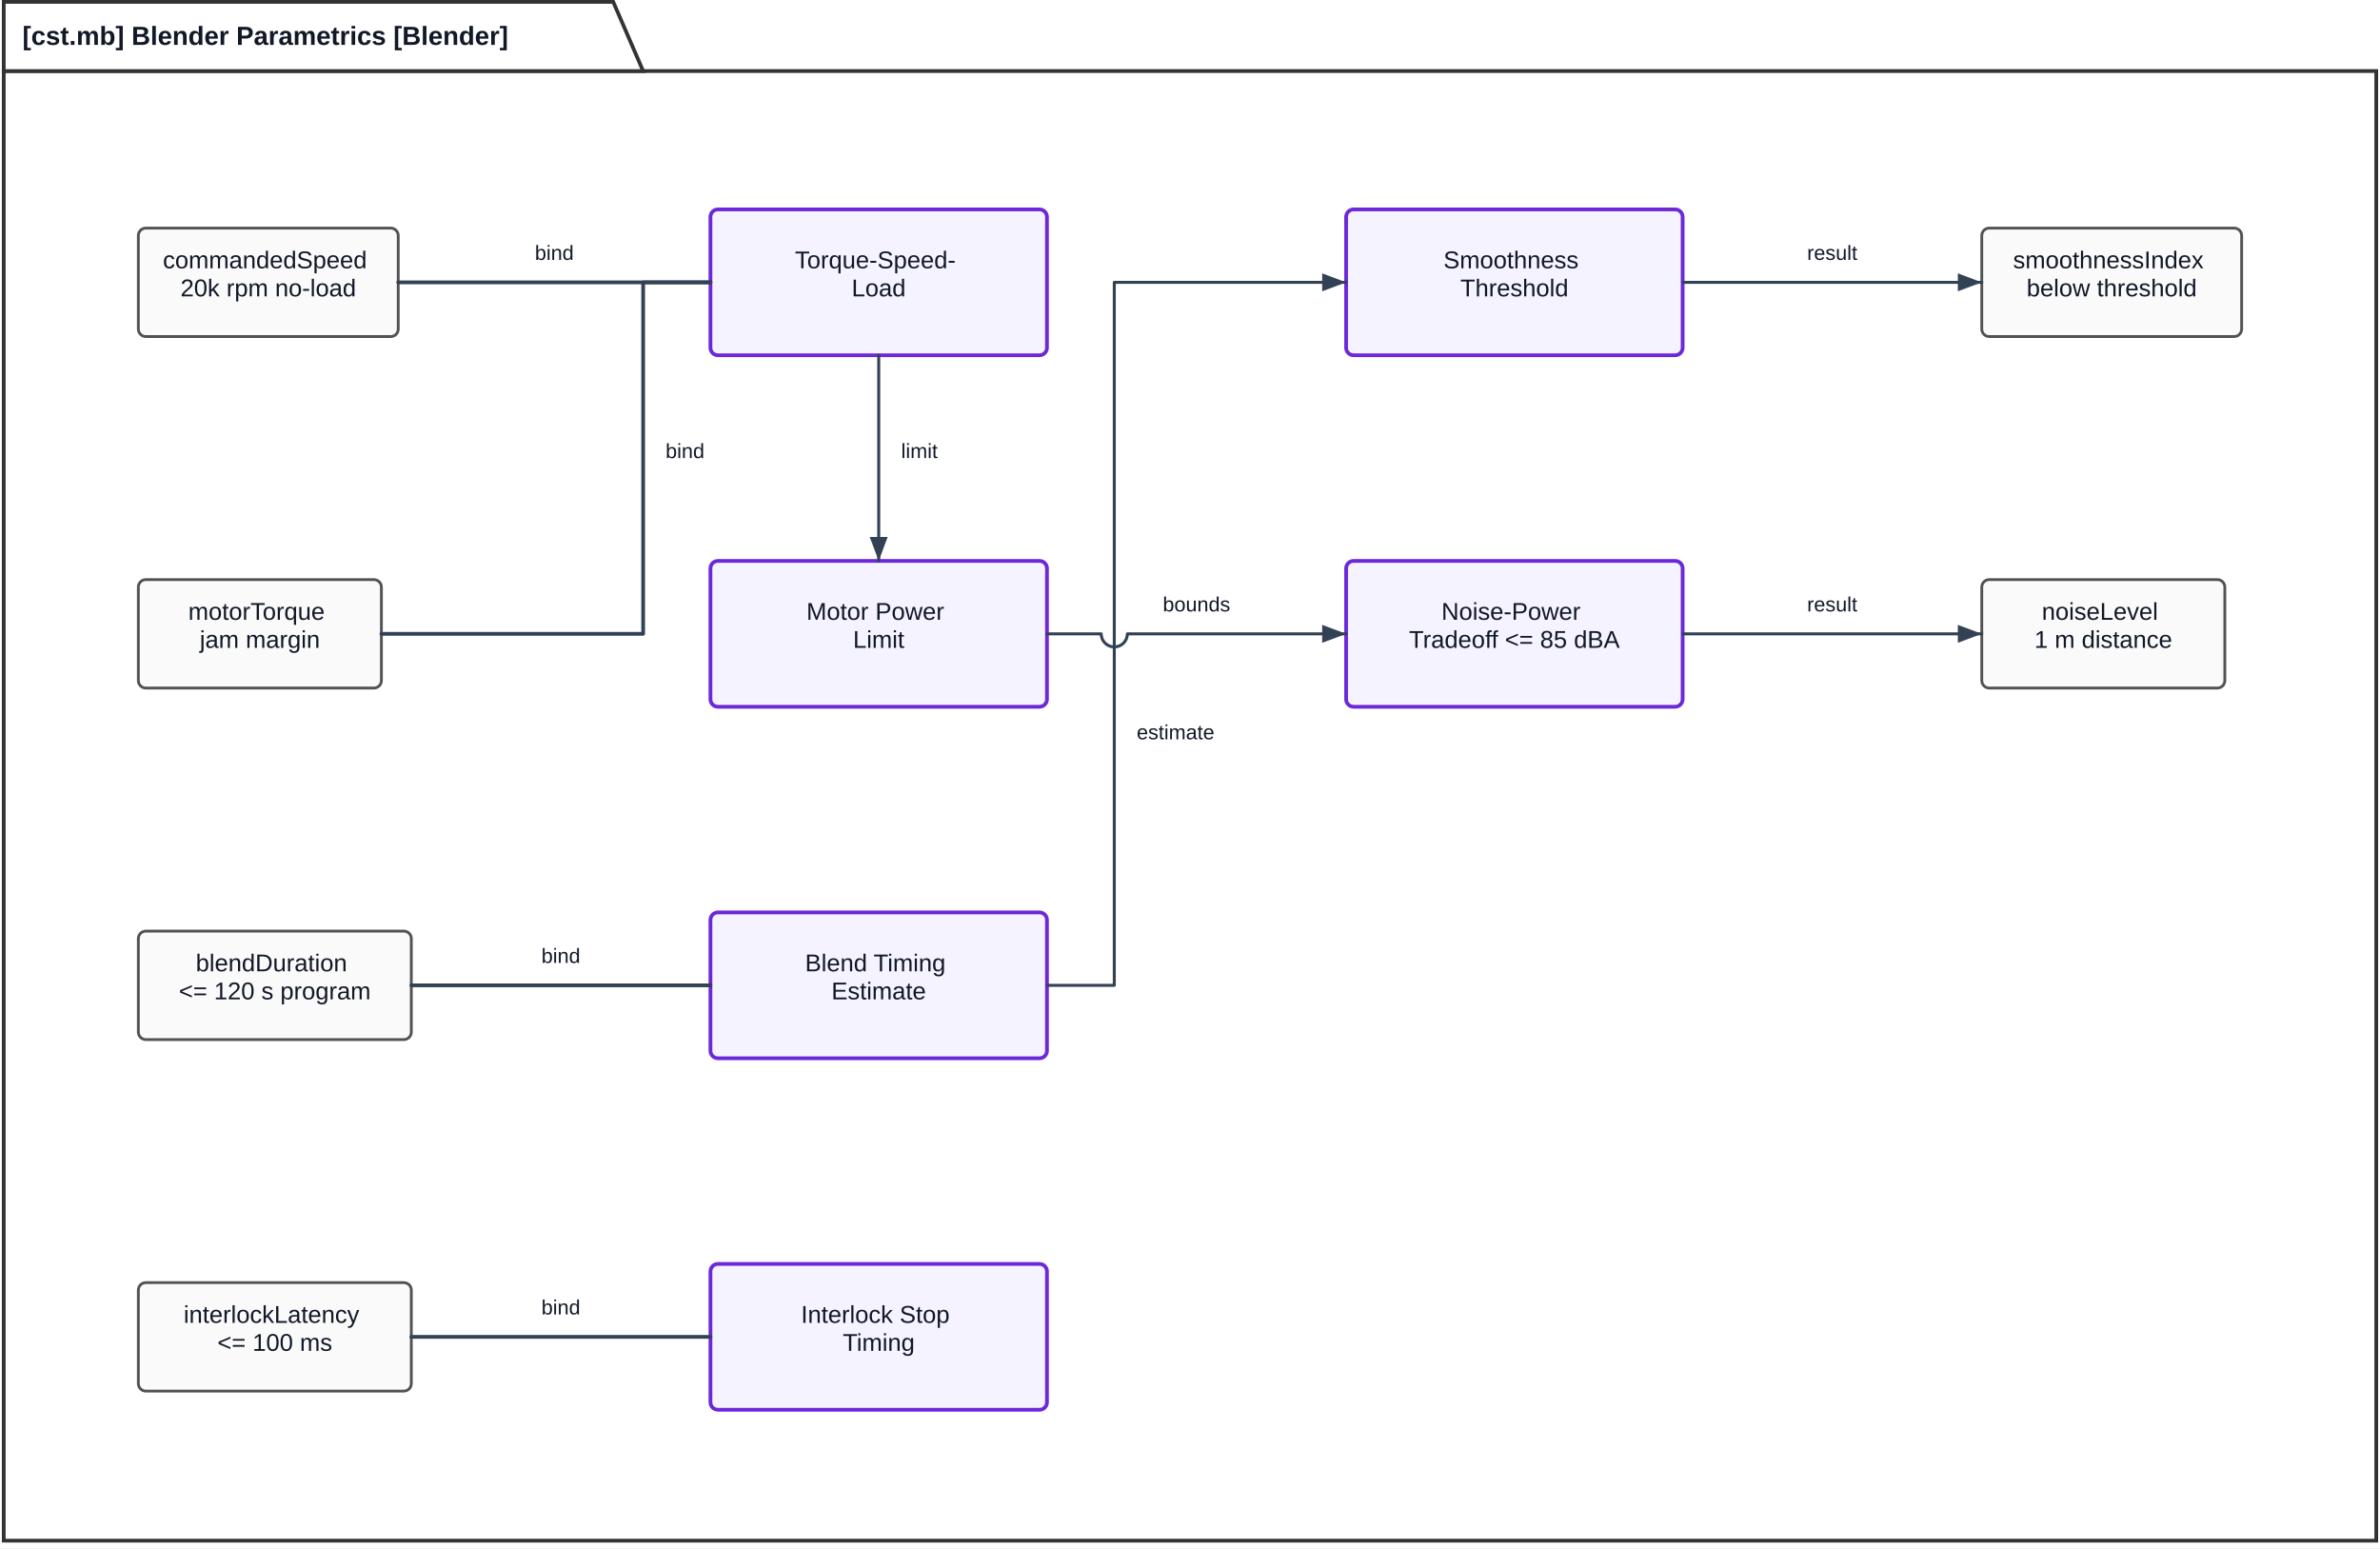
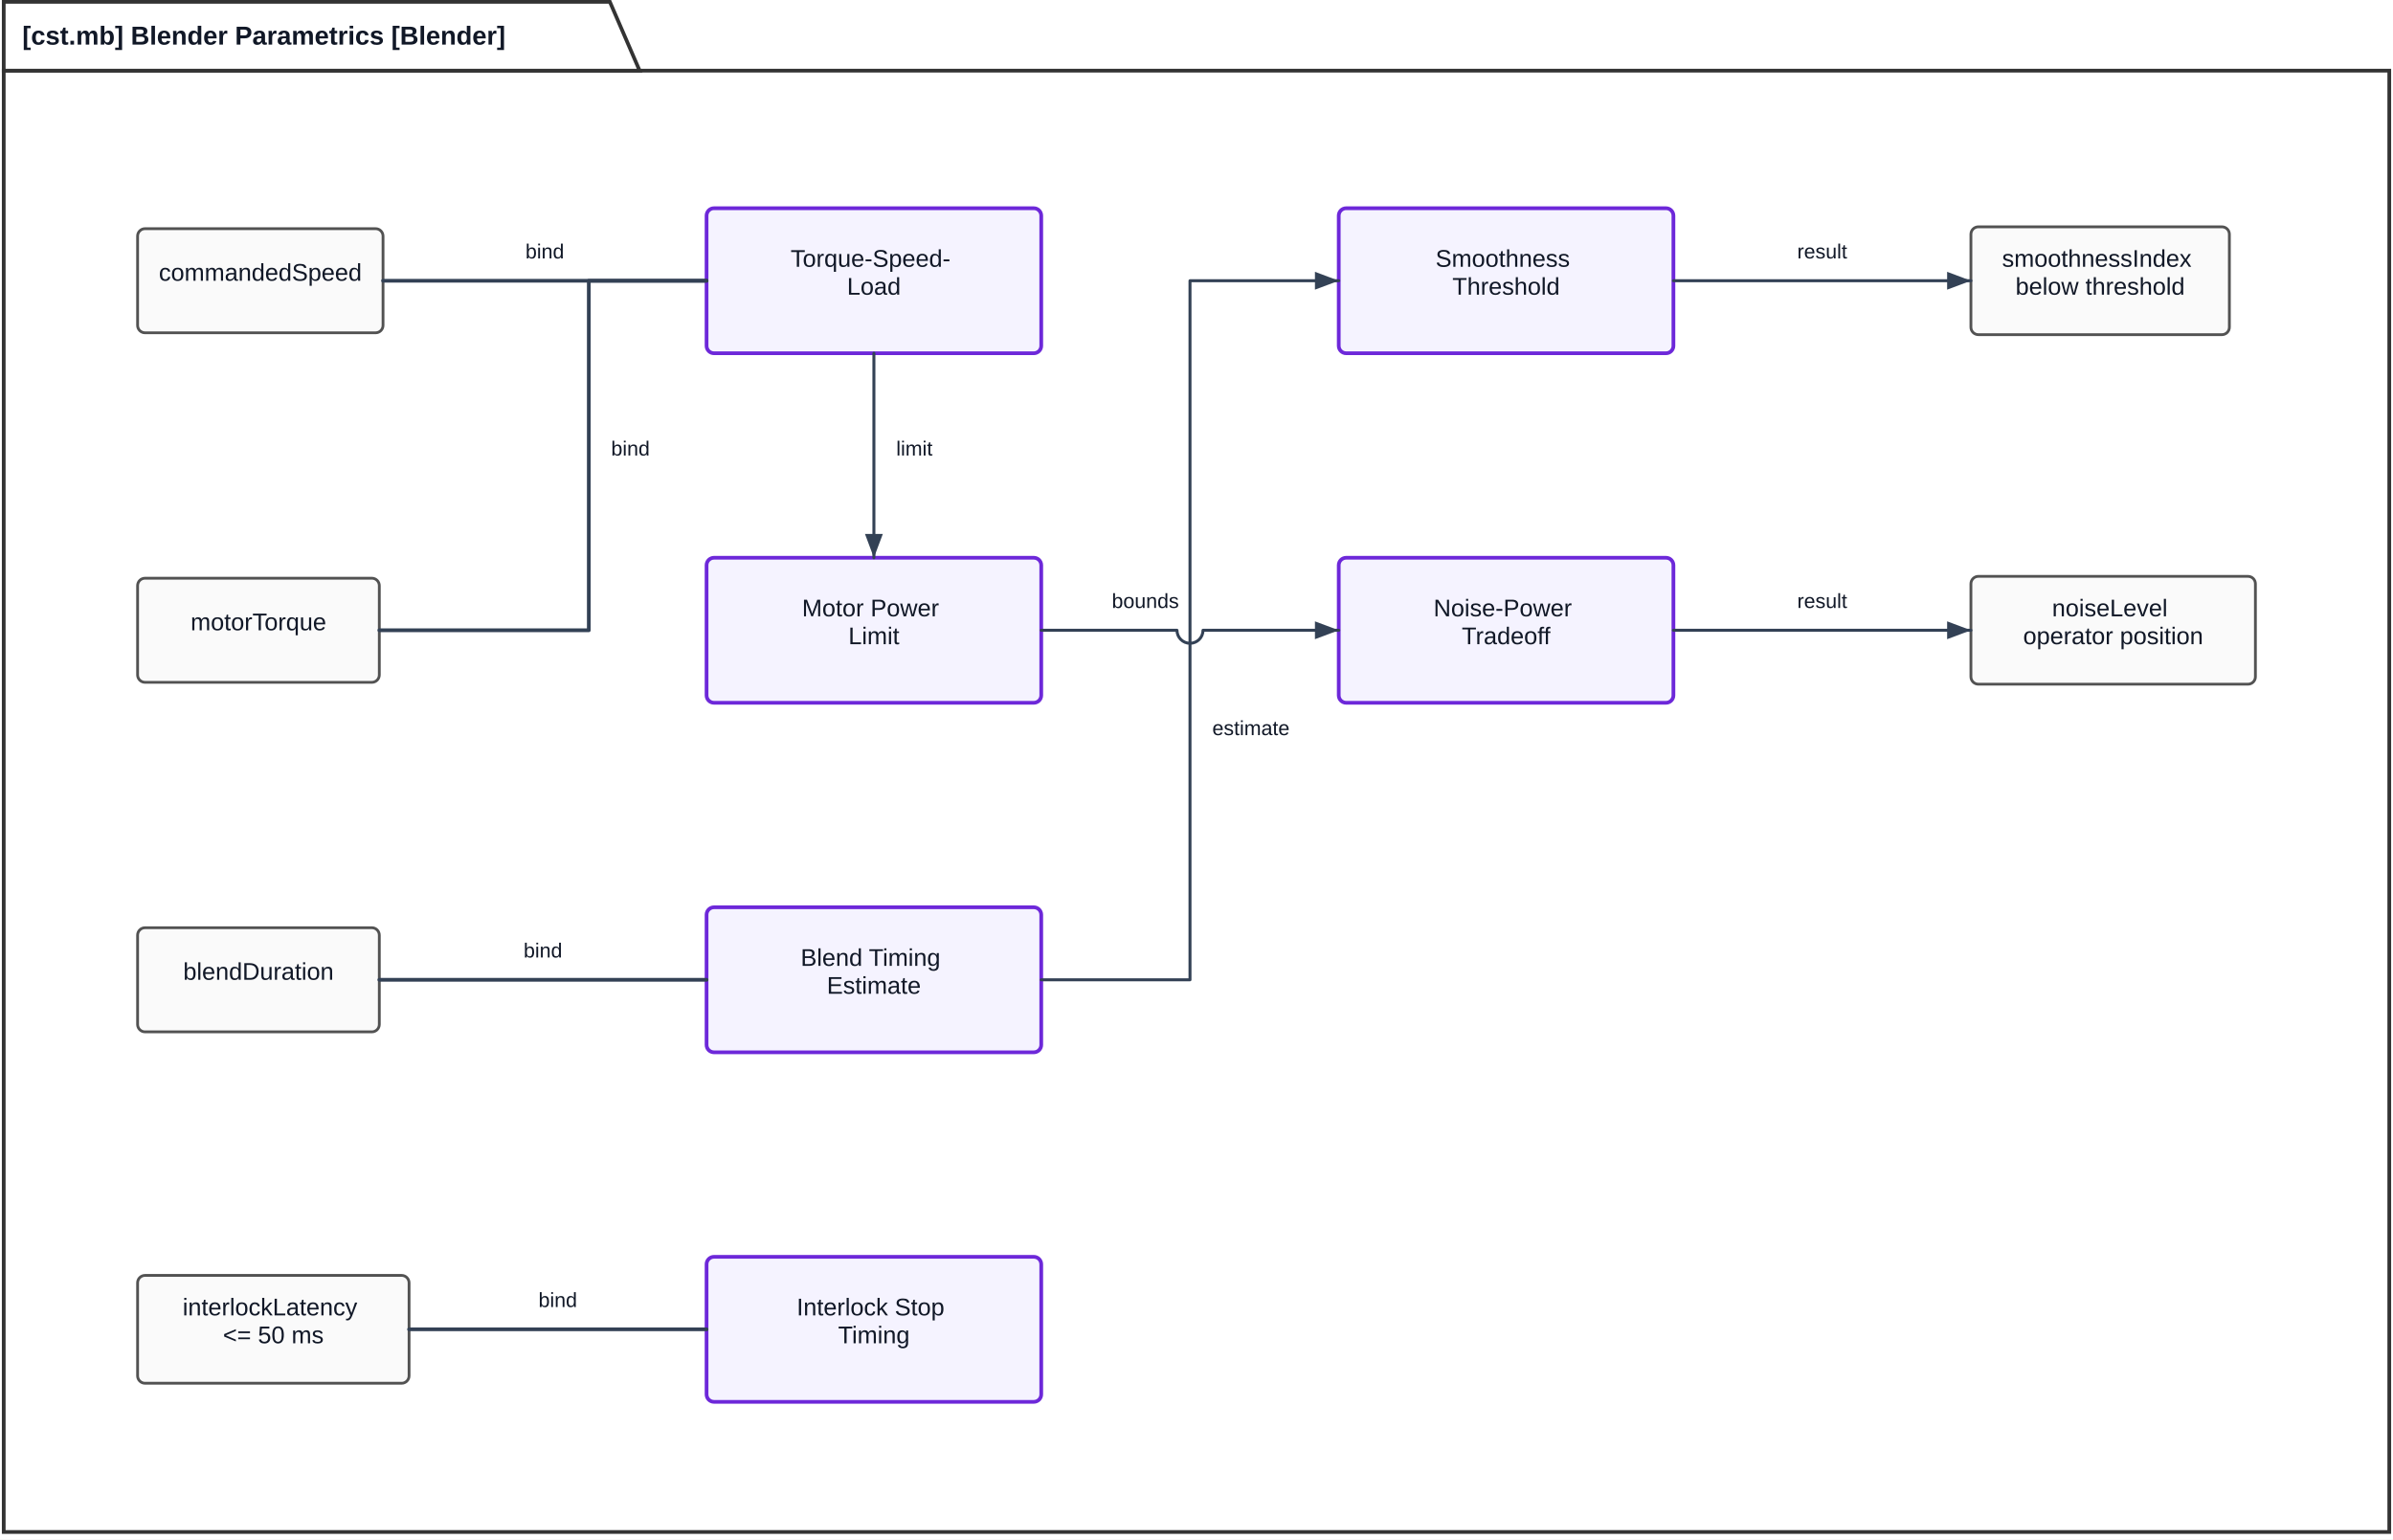
- <svg xmlns="http://www.w3.org/2000/svg" width="1273" height="828" viewBox="0 0 1273 828">
+ <svg xmlns="http://www.w3.org/2000/svg" width="1287" height="828" viewBox="0 0 1287 828">
  <defs>
    <style>text{font-family:Arial,Helvetica,sans-serif;fill:#111827}.label{font-size:13px}.small{font-size:11px}.header{font-size:14px;font-weight:600}</style>
    <marker id="arrow" markerWidth="8" markerHeight="6" refX="8" refY="3" orient="auto">
      <polygon points="0 0,8 3,0 6" fill="#1D4ED8" />
    </marker>
    <marker id="arrow-dark" markerWidth="8" markerHeight="6" refX="8" refY="3" orient="auto">
      <polygon points="0 0,8 3,0 6" fill="#334155" />
    </marker>
    <marker id="composition" markerWidth="12" markerHeight="12" refX="0" refY="6" orient="auto" markerUnits="strokeWidth">
      <polygon points="0 6,6 0,12 6,6 12" fill="#111827" stroke="#111827" />
    </marker>
  </defs>
-   <rect x="0" y="0" width="1273" height="828" fill="#FFFFFF" />
-   <rect x="2" y="38" width="1269" height="786" fill="none" stroke="#333333" stroke-width="2" />
+   <rect x="0" y="0" width="1287" height="828" fill="#FFFFFF" />
+   <rect x="2" y="38" width="1283" height="786" fill="none" stroke="#333333" stroke-width="2" />
  <path d="M 2 1 H 328 L 344 38 H 2 Z" fill="#FFFFFF" stroke="#333333" stroke-width="2" />
  <text class="header" x="12" y="24">[cst.mb] Blender Parametrics [Blender]</text>
-   <rect x="2" y="38" width="1269" height="788" fill="none" stroke="#333333" stroke-width="0" />
+   <rect x="2" y="38" width="1283" height="788" fill="none" stroke="#333333" stroke-width="0" />
  <g transform="translate(2,40)">
-     <rect id="commandedSpeed" x="72" y="82" width="139" height="58" rx="4" fill="#FAFAFA" stroke="#525252" stroke-width="1.5" />
-     <text class="label" text-anchor="middle">
-       <tspan x="141.5" y="103.5">commandedSpeed</tspan>
-       <tspan x="141.5" dy="15">20k rpm no-load</tspan>
-     </text>
-     <rect id="motorTorque" x="72" y="270" width="130" height="58" rx="4" fill="#FAFAFA" stroke="#525252" stroke-width="1.5" />
-     <text class="label" text-anchor="middle">
-       <tspan x="137" y="291.5">motorTorque</tspan>
-       <tspan x="137" dy="15">jam margin</tspan>
-     </text>
-     <rect id="blendDuration" x="72" y="458" width="146" height="58" rx="4" fill="#FAFAFA" stroke="#525252" stroke-width="1.5" />
-     <text class="label" text-anchor="middle">
-       <tspan x="145" y="479.5">blendDuration</tspan>
-       <tspan x="145" dy="15">&lt;= 120 s program</tspan>
-     </text>
+     <rect id="commandedSpeed" x="72" y="83" width="132" height="56" rx="4" fill="#FAFAFA" stroke="#525252" stroke-width="1.5" />
+     <text class="label" text-anchor="middle" x="138" y="111">commandedSpeed</text>
+     <rect id="motorTorque" x="72" y="271" width="130" height="56" rx="4" fill="#FAFAFA" stroke="#525252" stroke-width="1.5" />
+     <text class="label" text-anchor="middle" x="137" y="299">motorTorque</text>
+     <rect id="blendDuration" x="72" y="459" width="130" height="56" rx="4" fill="#FAFAFA" stroke="#525252" stroke-width="1.5" />
+     <text class="label" text-anchor="middle" x="137" y="487">blendDuration</text>
    <rect id="interlockLatency" x="72" y="646" width="146" height="58" rx="4" fill="#FAFAFA" stroke="#525252" stroke-width="1.5" />
    <text class="label" text-anchor="middle">
      <tspan x="145" y="667.5">interlockLatency</tspan>
-       <tspan x="145" dy="15">&lt;= 100 ms</tspan>
+       <tspan x="145" dy="15">&lt;= 50 ms</tspan>
    </text>
    <rect id="torqueSpeedLoadEstimate" x="378" y="72" width="180" height="78" rx="4" fill="#F5F3FF" stroke="#6D28D9" stroke-width="2" />
    <text class="label" text-anchor="middle">
      <tspan x="468" y="103.5">Torque-Speed-</tspan>
      <tspan x="468" dy="15">Load</tspan>
    </text>
    <rect id="motorPowerLimit" x="378" y="260" width="180" height="78" rx="4" fill="#F5F3FF" stroke="#6D28D9" stroke-width="2" />
    <text class="label" text-anchor="middle">
      <tspan x="468" y="291.5">Motor Power</tspan>
      <tspan x="468" dy="15">Limit</tspan>
    </text>
    <rect id="blendTimingEstimate" x="378" y="448" width="180" height="78" rx="4" fill="#F5F3FF" stroke="#6D28D9" stroke-width="2" />
    <text class="label" text-anchor="middle">
      <tspan x="468" y="479.5">Blend Timing</tspan>
      <tspan x="468" dy="15">Estimate</tspan>
    </text>
    <rect id="interlockStopTiming" x="378" y="636" width="180" height="78" rx="4" fill="#F5F3FF" stroke="#6D28D9" stroke-width="2" />
    <text class="label" text-anchor="middle">
      <tspan x="468" y="667.5">Interlock Stop</tspan>
      <tspan x="468" dy="15">Timing</tspan>
    </text>
    <rect id="smoothnessThresholdEstimate" x="718" y="72" width="180" height="78" rx="4" fill="#F5F3FF" stroke="#6D28D9" stroke-width="2" />
    <text class="label" text-anchor="middle">
      <tspan x="808" y="103.5">Smoothness</tspan>
      <tspan x="808" dy="15">Threshold</tspan>
    </text>
    <rect id="noisePowerTradeoff" x="718" y="260" width="180" height="78" rx="4" fill="#F5F3FF" stroke="#6D28D9" stroke-width="2" />
    <text class="label" text-anchor="middle">
      <tspan x="808" y="291.5">Noise-Power</tspan>
-       <tspan x="808" dy="15">Tradeoff &lt;= 85 dBA</tspan>
+       <tspan x="808" dy="15">Tradeoff</tspan>
    </text>
    <rect id="smoothnessIndex" x="1058" y="82" width="139" height="58" rx="4" fill="#FAFAFA" stroke="#525252" stroke-width="1.5" />
    <text class="label" text-anchor="middle">
      <tspan x="1127.5" y="103.5">smoothnessIndex</tspan>
      <tspan x="1127.5" dy="15">below threshold</tspan>
    </text>
-     <rect id="noiseLevel" x="1058" y="270" width="130" height="58" rx="4" fill="#FAFAFA" stroke="#525252" stroke-width="1.5" />
+     <rect id="noiseLevel" x="1058" y="270" width="153" height="58" rx="4" fill="#FAFAFA" stroke="#525252" stroke-width="1.5" />
    <text class="label" text-anchor="middle">
-       <tspan x="1123" y="291.5">noiseLevel</tspan>
-       <tspan x="1123" dy="15">1 m distance</tspan>
+       <tspan x="1134.5" y="291.5">noiseLevel</tspan>
+       <tspan x="1134.5" dy="15">operator position</tspan>
    </text>
-     <path d="M 211,111 L 378,111" fill="none" stroke="#334155" stroke-width="2" stroke-linejoin="round" stroke-linecap="round" />
-     <path d="M 202,299 L 342,299 L 342,111 L 378,111" fill="none" stroke="#334155" stroke-width="2" stroke-linejoin="round" stroke-linecap="round" />
-     <path d="M 218,487 L 378,487" fill="none" stroke="#334155" stroke-width="2" stroke-linejoin="round" stroke-linecap="round" />
+     <path d="M 204,111 L 378,111" fill="none" stroke="#334155" stroke-width="2" stroke-linejoin="round" stroke-linecap="round" />
+     <path d="M 202,299 L 314.667,299 L 314.667,111 L 378,111" fill="none" stroke="#334155" stroke-width="2" stroke-linejoin="round" stroke-linecap="round" />
+     <path d="M 202,487 L 378,487" fill="none" stroke="#334155" stroke-width="2" stroke-linejoin="round" stroke-linecap="round" />
    <path d="M 218,675 L 378,675" fill="none" stroke="#334155" stroke-width="2" stroke-linejoin="round" stroke-linecap="round" />
    <path d="M 468,150 L 468,260" fill="none" stroke="#334155" stroke-width="1.6" stroke-linejoin="round" stroke-linecap="round" marker-end="url(#arrow-dark)" />
-     <path d="M 558,487 L 594,487 L 594,111 L 718,111" fill="none" stroke="#334155" stroke-width="1.6" stroke-linejoin="round" stroke-linecap="round" marker-end="url(#arrow-dark)" />
+     <path d="M 558,487 L 638,487 L 638,111 L 718,111" fill="none" stroke="#334155" stroke-width="1.6" stroke-linejoin="round" stroke-linecap="round" marker-end="url(#arrow-dark)" />
    <path d="M 898,111 L 1058,111" fill="none" stroke="#334155" stroke-width="1.6" stroke-linejoin="round" stroke-linecap="round" marker-end="url(#arrow-dark)" />
-     <path d="M 558,299 L 587,299 A 7 7 0 0 0 601,299 L 718,299" fill="none" stroke="#334155" stroke-width="1.6" stroke-linejoin="round" stroke-linecap="round" marker-end="url(#arrow-dark)" />
+     <path d="M 558,299 L 631,299 A 7 7 0 0 0 645,299 L 718,299" fill="none" stroke="#334155" stroke-width="1.6" stroke-linejoin="round" stroke-linecap="round" marker-end="url(#arrow-dark)" />
    <path d="M 898,299 L 1058,299" fill="none" stroke="#334155" stroke-width="1.6" stroke-linejoin="round" stroke-linecap="round" marker-end="url(#arrow-dark)" />
-     <text class="small" text-anchor="middle" x="294.5" y="99">bind</text>
-     <text class="small" x="354" y="205">bind</text>
-     <text class="small" text-anchor="middle" x="298" y="475">bind</text>
+     <text class="small" text-anchor="middle" x="291" y="99">bind</text>
+     <text class="small" x="326.667" y="205">bind</text>
+     <text class="small" text-anchor="middle" x="290" y="475">bind</text>
    <text class="small" text-anchor="middle" x="298" y="663">bind</text>
    <text class="small" x="480" y="205">limit</text>
-     <text class="small" x="606" y="355.4">estimate</text>
+     <text class="small" x="650" y="355.4">estimate</text>
    <text class="small" text-anchor="middle" x="978" y="99">result</text>
-     <text class="small" text-anchor="middle" x="638" y="287">bounds</text>
+     <text class="small" text-anchor="middle" x="614" y="287">bounds</text>
    <text class="small" text-anchor="middle" x="978" y="287">result</text>
  </g>
</svg>
